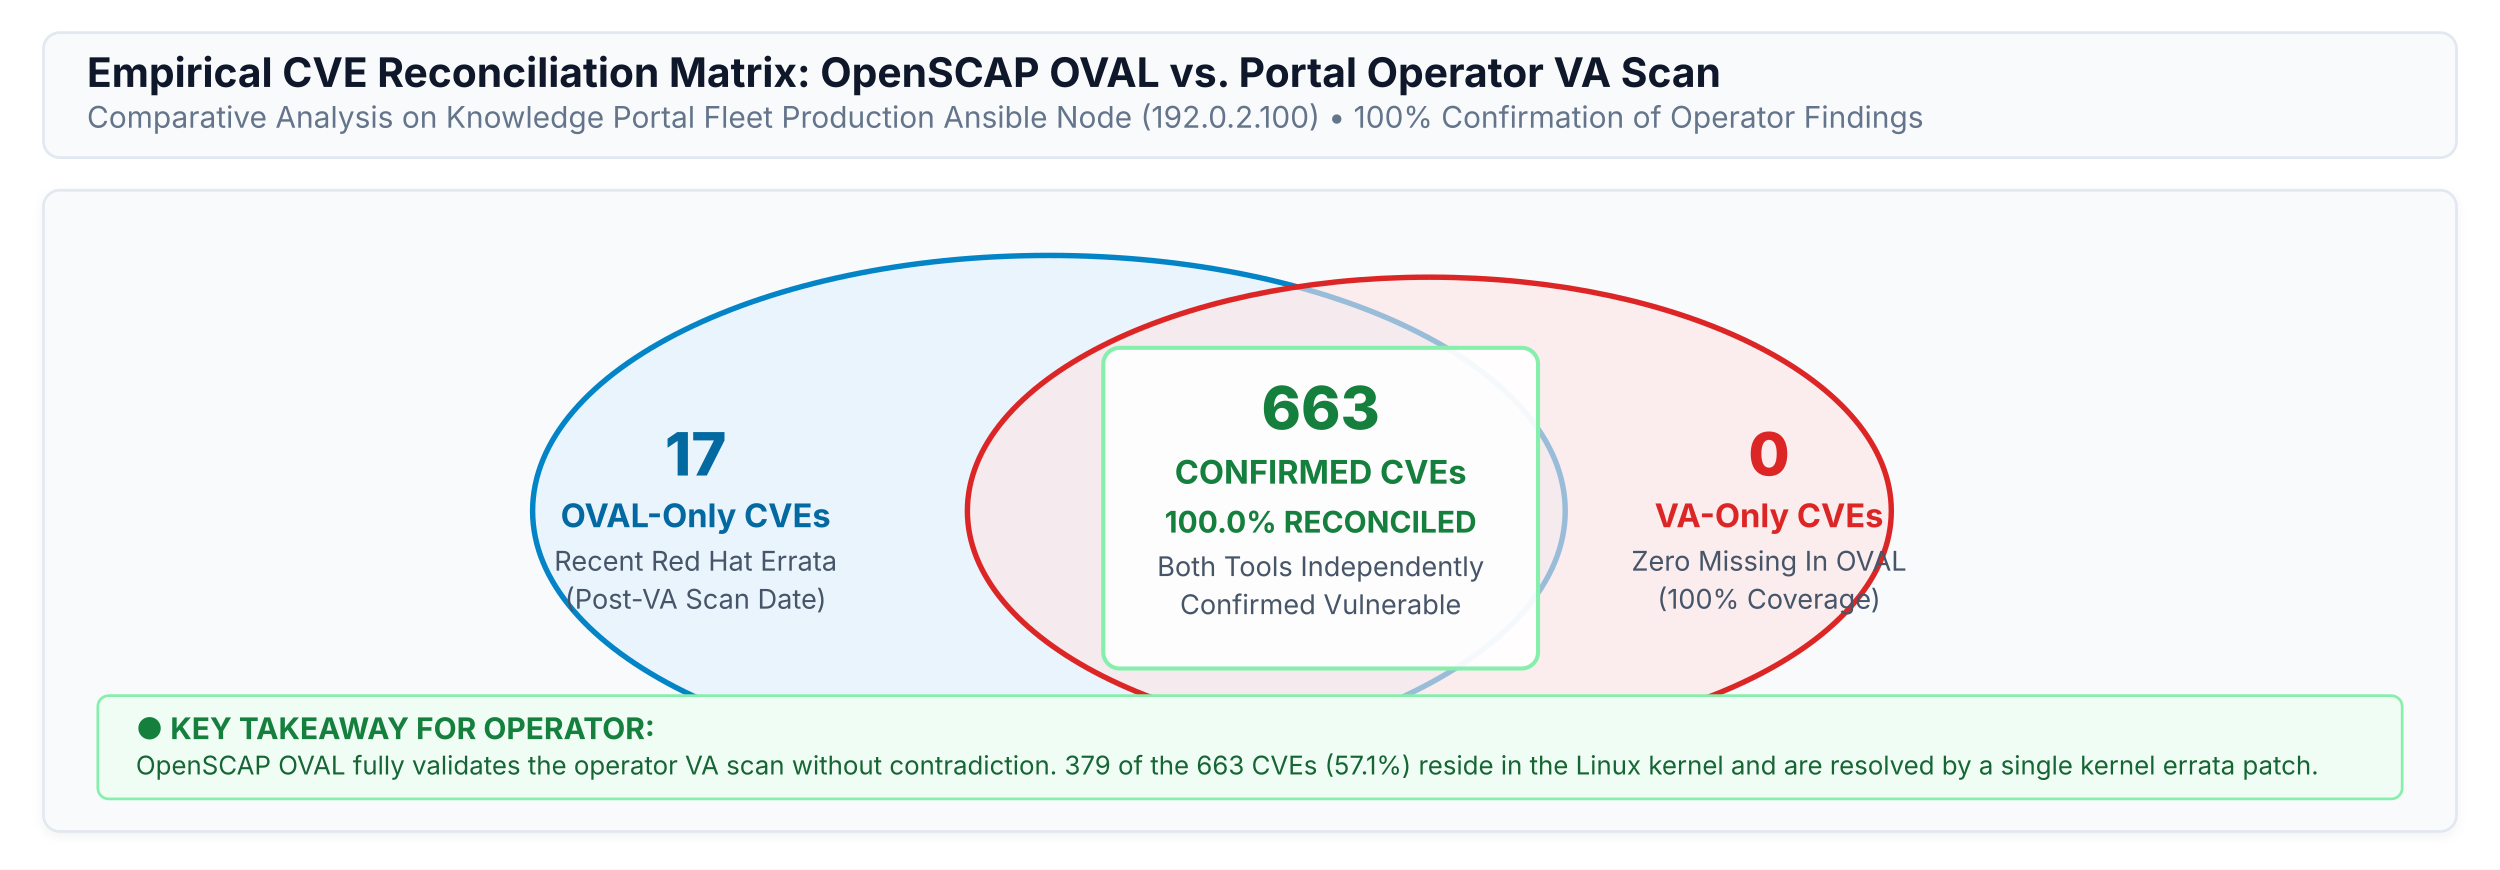
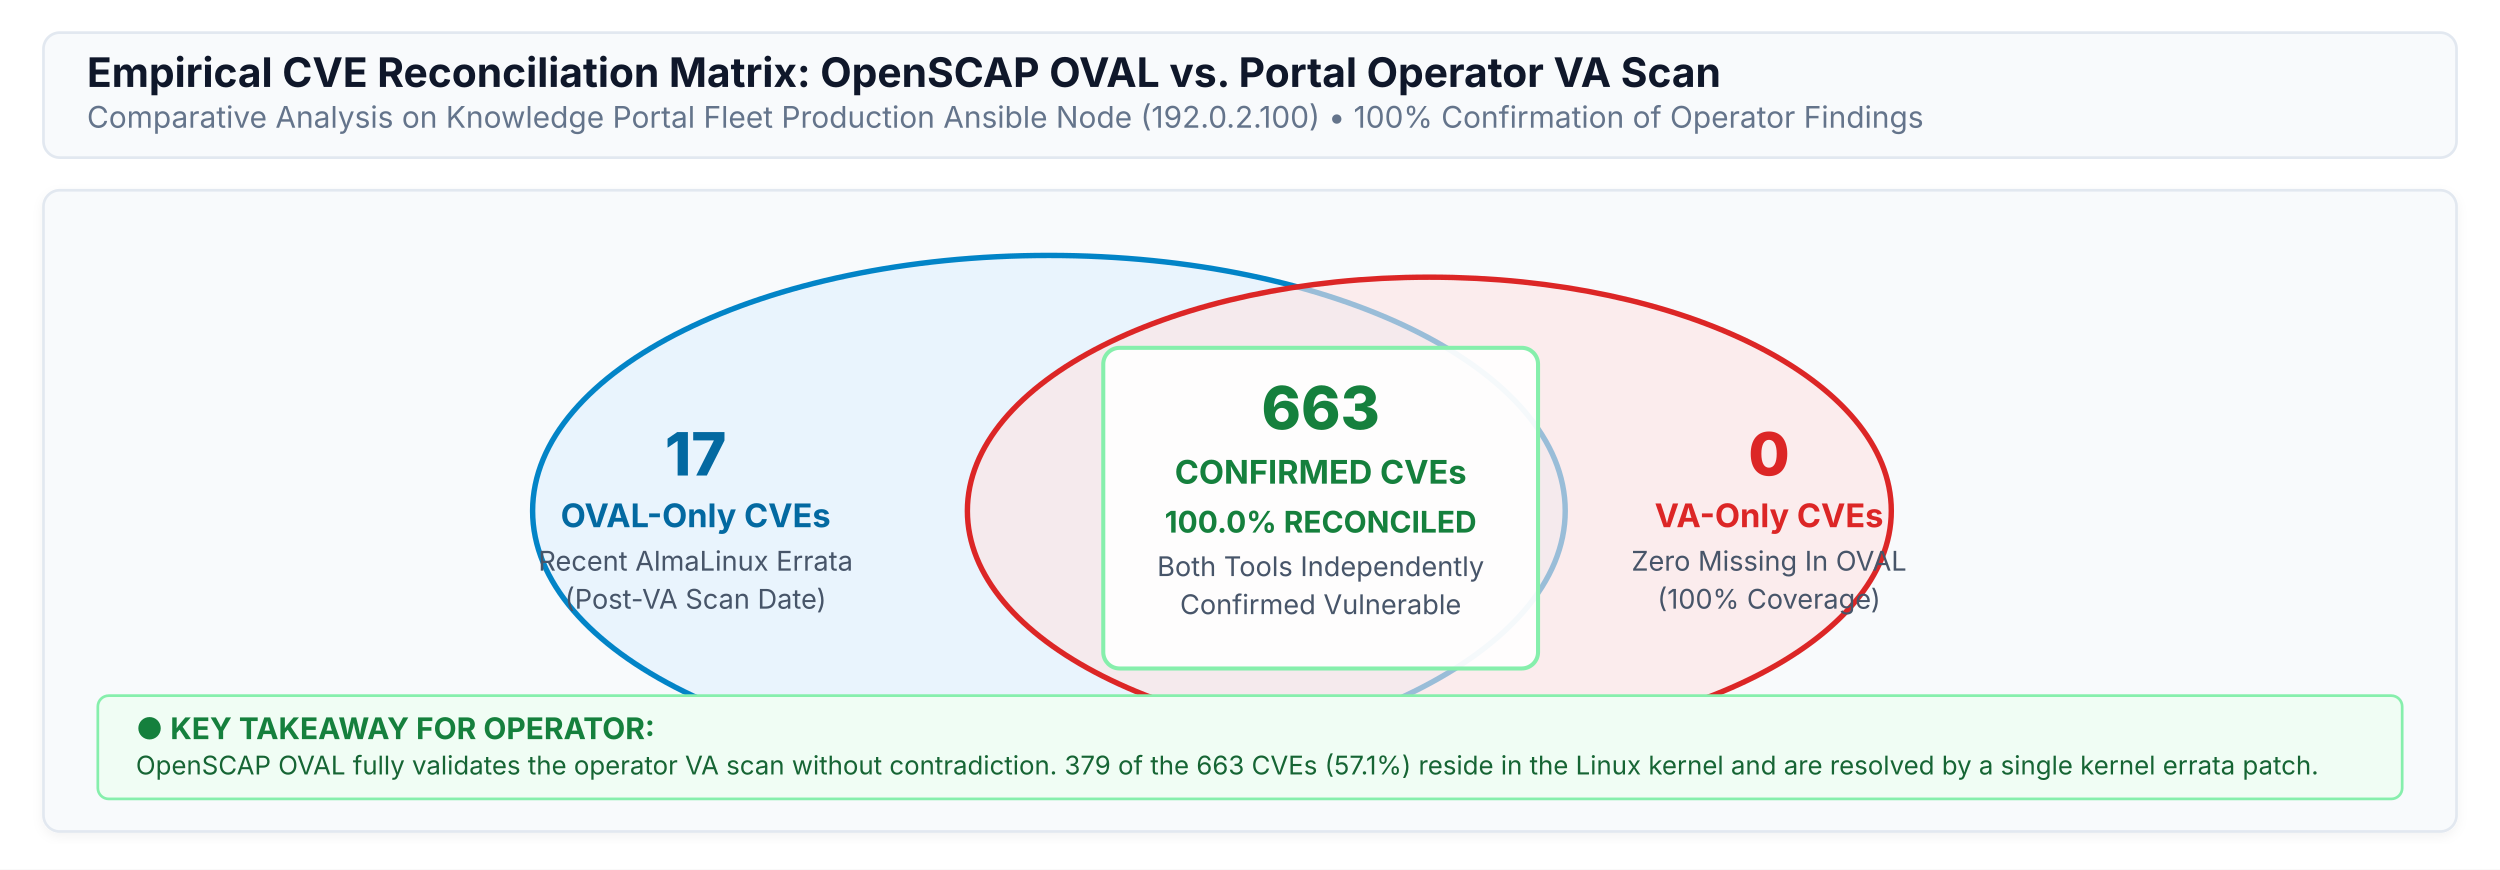
<svg xmlns="http://www.w3.org/2000/svg" viewBox="0 0 920 320" width="100%" height="100%">
  <defs>
    <style>
      .bg { fill: #FFFFFF; }
      .venn-title { font-family: 'Inter', system-ui, -apple-system, sans-serif; font-size: 15px; font-weight: 700; fill: #0F172A; }
      .venn-sub { font-family: 'Inter', system-ui, -apple-system, sans-serif; font-size: 11px; fill: #64748B; }
      .circle-title { font-family: 'Inter', system-ui, -apple-system, sans-serif; font-size: 12px; font-weight: 700; }
      .circle-meta { font-family: 'Inter', system-ui, -apple-system, sans-serif; font-size: 10px; fill: #475569; }
      .circle-stat { font-family: 'Inter', system-ui, -apple-system, sans-serif; font-size: 22px; font-weight: 800; }
      .callout-title { font-family: 'Inter', system-ui, -apple-system, sans-serif; font-size: 11px; font-weight: 700; fill: #15803D; }
      .callout-text { font-family: 'Inter', system-ui, -apple-system, sans-serif; font-size: 9.5px; fill: #166534; }
    </style>
    <filter id="shadow" x="-2%" y="-2%" width="104%" height="104%">
      <feDropShadow dx="0" dy="1.5" stdDeviation="2" flood-color="#0F172A" flood-opacity="0.05" />
    </filter>
  </defs>
  <rect width="920" height="320" class="bg" />
  <rect x="16" y="12" width="888" height="46" rx="6" fill="#F8FAFC" stroke="#E2E8F0" stroke-width="1" />
  <text x="32" y="32" class="venn-title">Empirical CVE Reconciliation Matrix: OpenSCAP OVAL vs. Portal Operator VA Scan</text>
  <text x="32" y="47" class="venn-sub">Comparative Analysis on Knowledge Portal Fleet Production Ansible Node (192.0.2.100) • 100% Confirmation of Operator Findings</text>
  <g transform="translate(16, 70)">
    <rect width="888" height="236" rx="6" fill="#F8FAFC" stroke="#E2E8F0" stroke-width="1" filter="url(#shadow)" />
    <ellipse cx="370" cy="118" rx="190" ry="94" fill="#E0F2FE" fill-opacity="0.65" stroke="#0284C7" stroke-width="2" />
    <ellipse cx="510" cy="118" rx="170" ry="86" fill="#FEE2E2" fill-opacity="0.60" stroke="#DC2626" stroke-width="2" />
    <text x="240" y="105" class="circle-stat" fill="#0369A1" text-anchor="middle">17</text>
    <text x="240" y="124" class="circle-title" fill="#0369A1" text-anchor="middle">OVAL-Only CVEs</text>
-     <text x="240" y="140" class="circle-meta" text-anchor="middle">Recent Red Hat Errata</text>
+     <text x="240" y="140" class="circle-meta" text-anchor="middle">Recent AlmaLinux Errata</text>
    <text x="240" y="154" class="circle-meta" text-anchor="middle">(Post-VA Scan Date)</text>
    <rect x="390" y="58" width="160" height="118" rx="6" fill="#FFFFFF" fill-opacity="0.9" stroke="#86EFAC" stroke-width="1.5" />
    <text x="470" y="88" class="circle-stat" fill="#15803D" text-anchor="middle">663</text>
    <text x="470" y="108" class="circle-title" fill="#15803D" text-anchor="middle">CONFIRMED CVEs</text>
    <text x="470" y="126" class="callout-title" text-anchor="middle">100.0% RECONCILED</text>
    <text x="470" y="142" class="circle-meta" text-anchor="middle">Both Tools Independently</text>
    <text x="470" y="156" class="circle-meta" text-anchor="middle">Confirmed Vulnerable</text>
    <text x="635" y="105" class="circle-stat" fill="#DC2626" text-anchor="middle">0</text>
    <text x="635" y="124" class="circle-title" fill="#DC2626" text-anchor="middle">VA-Only CVEs</text>
    <text x="635" y="140" class="circle-meta" text-anchor="middle">Zero Missing In OVAL</text>
    <text x="635" y="154" class="circle-meta" text-anchor="middle">(100% Coverage)</text>
    <rect x="20" y="186" width="848" height="38" rx="4" fill="#F0FDF4" stroke="#86EFAC" stroke-width="1" />
    <text x="34" y="202" class="callout-title">● KEY TAKEAWAY FOR OPERATOR:</text>
    <text x="34" y="215" class="callout-text">OpenSCAP OVAL fully validates the operator VA scan without contradiction. 379 of the 663 CVEs (57.1%) reside in the Linux kernel and are resolved by a single kernel errata patch.</text>
  </g>
</svg>
